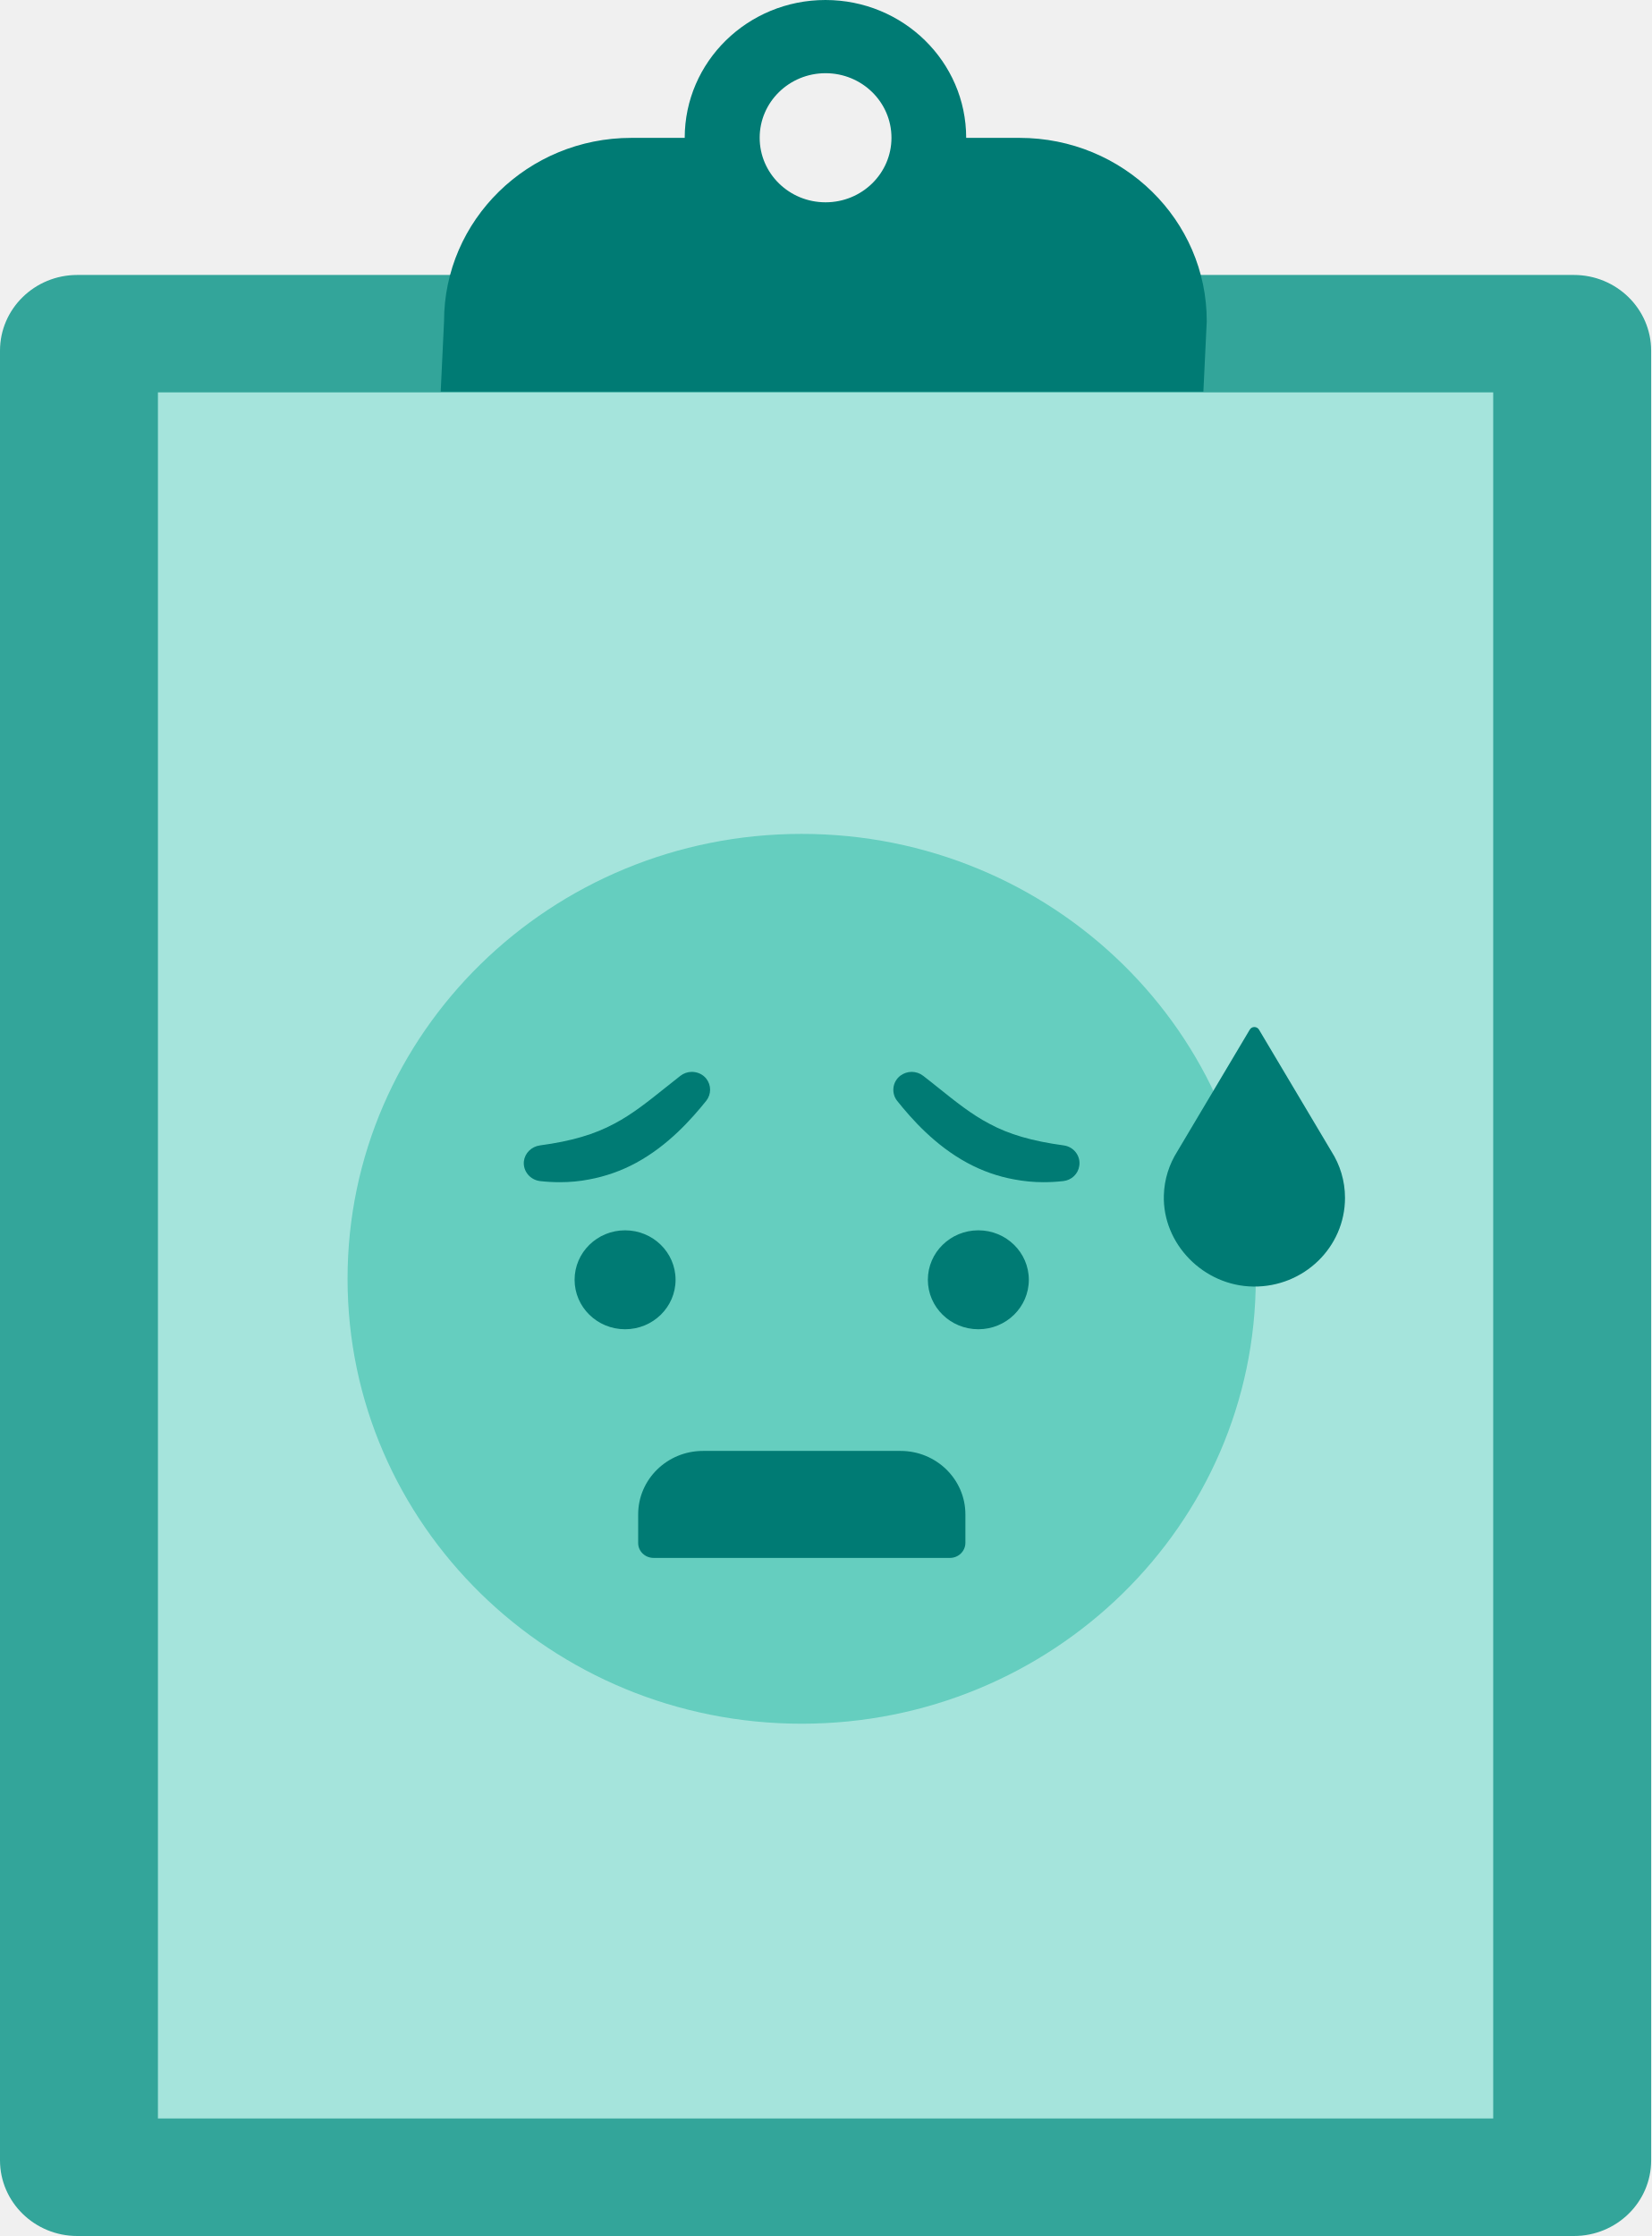
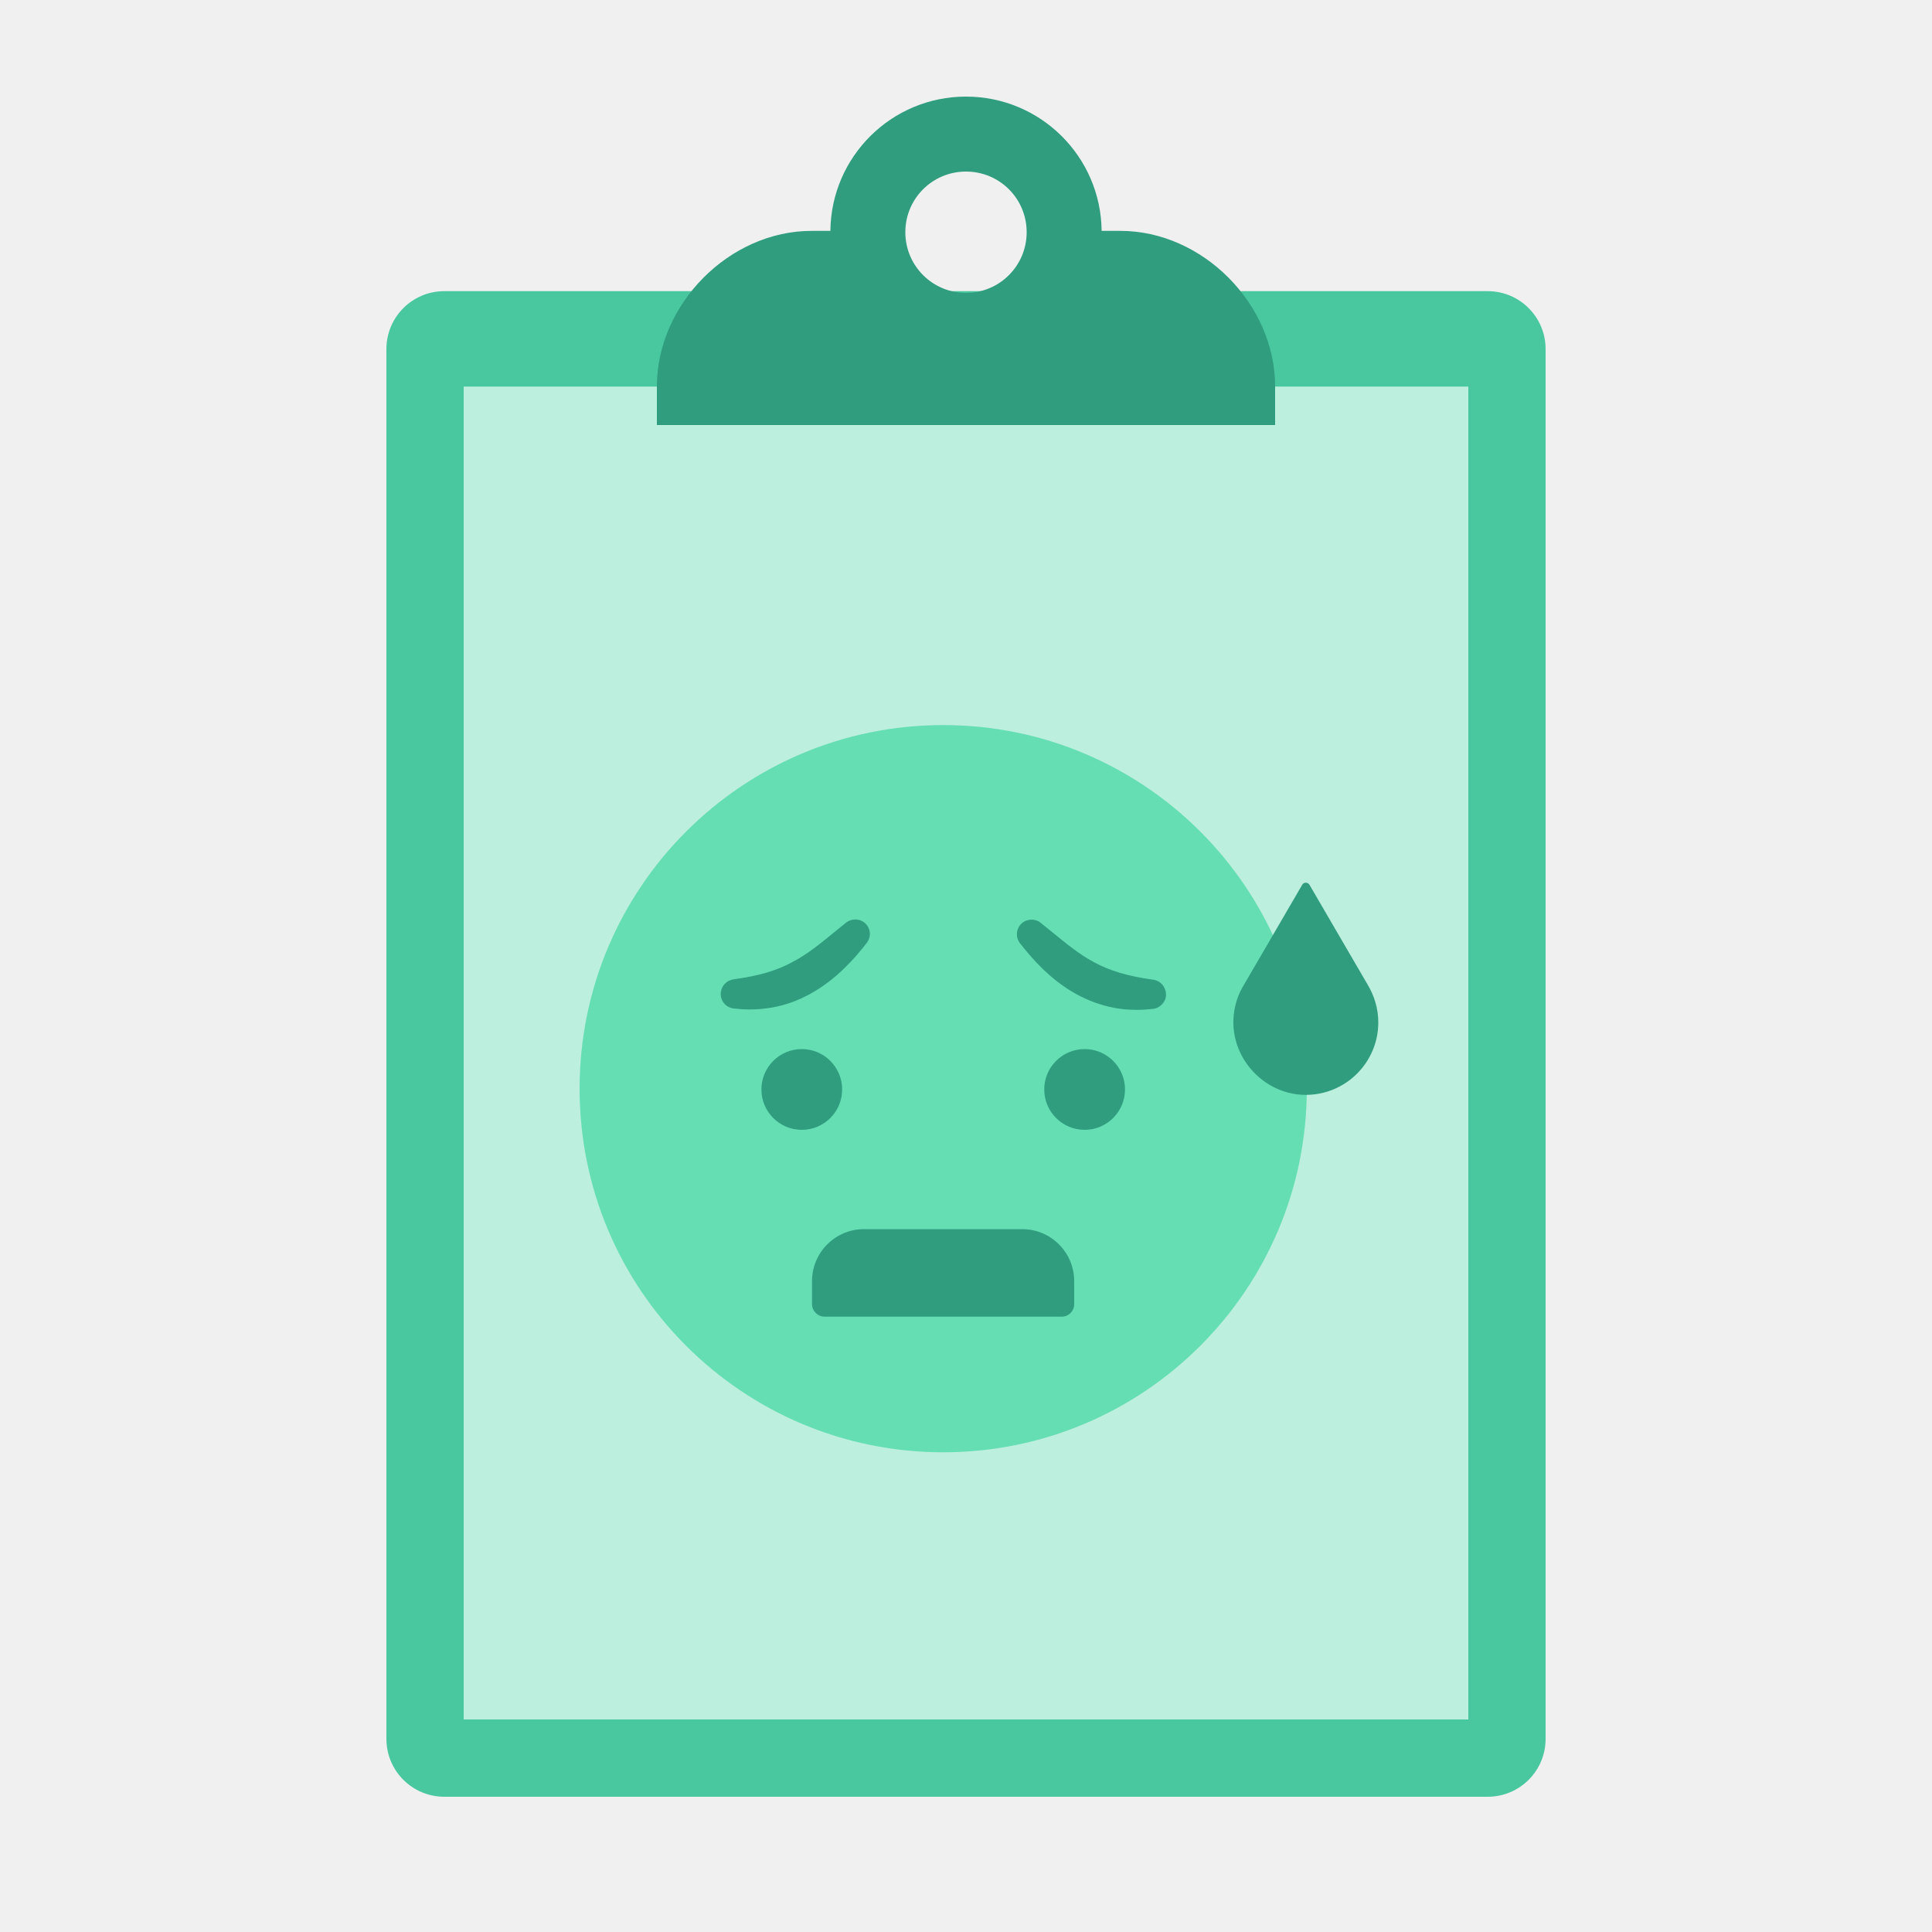
- <svg xmlns="http://www.w3.org/2000/svg" width="48" height="65" viewBox="0 0 48 65" fill="none">
-   <g clip-path="url(#clip0)">
-     <path d="M45.75 65H2.247C1.006 65 0 64.014 0 62.799V10.194C0 8.979 1.006 7.993 2.247 7.993H45.75C46.99 7.993 47.997 8.979 47.997 10.194V62.799C48 64.014 46.994 65 45.75 65Z" fill="#33A59A" />
-     <path d="M43.406 11.406H4.591V61.584H43.406V11.406Z" fill="#A5E4DC" />
-     <path d="M29.637 4.008H28.086C28.086 1.794 26.255 0 23.995 0C21.735 0 19.904 1.794 19.904 4.008H18.352C15.346 4.008 12.908 6.397 12.908 9.342L12.811 11.384H34.981L35.079 9.342C35.085 6.397 32.647 4.008 29.637 4.008ZM23.998 2.128C25.057 2.128 25.914 2.968 25.914 4.005C25.914 5.042 25.057 5.881 23.998 5.881C22.94 5.881 22.083 5.042 22.083 4.005C22.083 2.968 22.94 2.128 23.998 2.128Z" fill="#007B74" />
-     <path d="M23.303 50.108C30.594 50.108 36.504 44.317 36.504 37.174C36.504 30.032 30.594 24.241 23.303 24.241C16.013 24.241 10.103 30.032 10.103 37.174C10.103 44.317 16.013 50.108 23.303 50.108Z" fill="#65CEBF" />
-     <path d="M18.171 38.641C18.981 38.641 19.638 37.997 19.638 37.203C19.638 36.409 18.981 35.765 18.171 35.765C17.36 35.765 16.703 36.409 16.703 37.203C16.703 37.997 17.36 38.641 18.171 38.641Z" fill="#007B74" />
-     <path d="M28.44 38.641C29.25 38.641 29.907 37.997 29.907 37.203C29.907 36.409 29.25 35.765 28.44 35.765C27.629 35.765 26.972 36.409 26.972 37.203C26.972 37.997 27.629 38.641 28.44 38.641Z" fill="#007B74" />
-     <path d="M18.999 45.288H27.615C27.862 45.288 28.063 45.091 28.063 44.849V44.023C28.063 43.005 27.219 42.178 26.18 42.178H20.434C19.395 42.178 18.551 43.005 18.551 44.023V44.849C18.547 45.091 18.749 45.288 18.999 45.288Z" fill="#007B74" />
-     <path d="M38.702 33.469L36.598 29.932C36.536 29.83 36.39 29.83 36.329 29.932L34.225 33.469C33.988 33.844 33.845 34.28 33.832 34.747C33.79 36.163 34.991 37.384 36.436 37.4C37.903 37.416 39.098 36.255 39.098 34.821C39.098 34.324 38.952 33.86 38.702 33.469Z" fill="#007B74" />
-     <path d="M30.923 33.297C29.995 33.17 29.329 32.975 28.754 32.664C28.238 32.394 27.771 32.018 27.274 31.62C27.128 31.503 26.982 31.385 26.832 31.271C26.738 31.198 26.621 31.159 26.501 31.159C26.381 31.159 26.264 31.201 26.17 31.271C26.06 31.357 25.988 31.481 25.972 31.62C25.956 31.761 25.995 31.897 26.082 32.005C26.505 32.533 27.177 33.294 28.115 33.803C28.547 34.038 29.008 34.2 29.485 34.286C29.754 34.337 30.04 34.366 30.332 34.366C30.52 34.366 30.712 34.356 30.907 34.334C31.15 34.308 31.342 34.124 31.374 33.888C31.417 33.602 31.215 33.338 30.923 33.297Z" fill="#007B74" />
-     <path d="M20.109 31.159C19.989 31.159 19.872 31.201 19.778 31.274C19.628 31.392 19.482 31.509 19.336 31.624C18.84 32.021 18.369 32.397 17.859 32.664C17.281 32.975 16.616 33.173 15.694 33.297C15.447 33.332 15.259 33.52 15.229 33.755C15.197 34.041 15.408 34.299 15.7 34.334C15.895 34.356 16.087 34.366 16.275 34.366C16.567 34.366 16.853 34.34 17.125 34.286C17.593 34.2 18.067 34.035 18.492 33.803C19.43 33.294 20.102 32.53 20.528 32.002C20.68 31.811 20.68 31.544 20.528 31.353C20.427 31.229 20.274 31.159 20.109 31.159Z" fill="#007B74" />
-   </g>
-   <defs>
-     <clipPath id="clip0">
-       <rect width="48" height="65" fill="white" />
-     </clipPath>
-   </defs>
+ <svg xmlns="http://www.w3.org/2000/svg" width="80" height="80" viewBox="0 0 80 80" fill="none">
+   <path d="M61.6 74.4H18.4C17.072 74.4 16 73.328 16 72V14.456C16 13.128 17.072 12.056 18.4 12.056H61.6C62.928 12.056 64 13.128 64 14.456V72C64 73.328 62.928 74.4 61.6 74.4Z" fill="#49C89F" />
+   <path d="M60.8 16.008H19.2V71.2H60.8V16.008Z" fill="#BCEFDD" />
+   <path d="M46.392 9.56H45.616C45.584 6.48 43.08 4 40 4C36.92 4 34.416 6.48 34.384 9.56H33.608C30.2 9.56 27.2 12.592 27.2 16V17.6H52.8V16C52.8 12.592 49.8 9.56 46.392 9.56ZM40 12.128C38.616 12.128 37.488 11.008 37.488 9.616C37.488 8.224 38.608 7.104 40 7.104C41.392 7.104 42.512 8.224 42.512 9.616C42.512 11.008 41.384 12.128 40 12.128Z" fill="#2F9D7E" />
+   <path d="M39.056 60.136C47.371 60.136 54.112 53.395 54.112 45.08C54.112 36.765 47.371 30.024 39.056 30.024C30.741 30.024 24 36.765 24 45.08C24 53.395 30.741 60.136 39.056 60.136Z" fill="#65DEB4" />
+   <path d="M33.2 46.784C34.123 46.784 34.872 46.035 34.872 45.112C34.872 44.189 34.123 43.44 33.2 43.44C32.277 43.44 31.528 44.189 31.528 45.112C31.528 46.035 32.277 46.784 33.2 46.784Z" fill="#2F9D7E" />
+   <path d="M44.912 46.784C45.835 46.784 46.584 46.035 46.584 45.112C46.584 44.189 45.835 43.44 44.912 43.44C43.989 43.44 43.24 44.189 43.24 45.112C43.24 46.035 43.989 46.784 44.912 46.784Z" fill="#2F9D7E" />
+   <path d="M34.144 54.52H43.968C44.248 54.52 44.48 54.288 44.48 54.008V53.048C44.48 51.864 43.52 50.896 42.328 50.896H35.776C34.592 50.896 33.624 51.856 33.624 53.048V54.008C33.632 54.296 33.864 54.52 34.144 54.52Z" fill="#2F9D7E" />
+   <path d="M56.624 40.76L54.224 36.64C54.152 36.52 53.984 36.52 53.92 36.64L51.52 40.76C51.248 41.192 51.088 41.704 51.072 42.248C51.024 43.896 52.392 45.32 54.04 45.336C55.712 45.352 57.072 44 57.072 42.336C57.072 41.76 56.904 41.224 56.624 40.76Z" fill="#2F9D7E" />
+   <path d="M47.752 40.568C46.696 40.424 45.936 40.192 45.28 39.832C44.696 39.52 44.16 39.08 43.592 38.616C43.424 38.48 43.256 38.344 43.088 38.208C42.984 38.12 42.848 38.08 42.712 38.08C42.576 38.08 42.44 38.128 42.336 38.208C42.208 38.312 42.128 38.456 42.112 38.616C42.096 38.776 42.136 38.936 42.24 39.064C42.72 39.68 43.488 40.568 44.56 41.16C45.056 41.432 45.576 41.624 46.12 41.728C46.424 41.792 46.752 41.816 47.088 41.816C47.304 41.816 47.52 41.8 47.744 41.776C48.016 41.744 48.24 41.528 48.28 41.256C48.312 40.92 48.08 40.608 47.752 40.568Z" fill="#2F9D7E" />
+   <path d="M35.416 38.072C35.28 38.072 35.144 38.12 35.04 38.2C34.872 38.336 34.704 38.472 34.536 38.608C33.968 39.072 33.432 39.512 32.848 39.816C32.192 40.184 31.432 40.408 30.376 40.552C30.096 40.592 29.88 40.808 29.848 41.088C29.808 41.424 30.048 41.72 30.384 41.76C30.608 41.784 30.824 41.8 31.04 41.8C31.376 41.8 31.696 41.768 32.008 41.712C32.544 41.616 33.08 41.416 33.568 41.144C34.64 40.552 35.408 39.664 35.888 39.048C36.064 38.824 36.064 38.512 35.888 38.296C35.776 38.16 35.6 38.072 35.416 38.072Z" fill="#2F9D7E" />
</svg>
